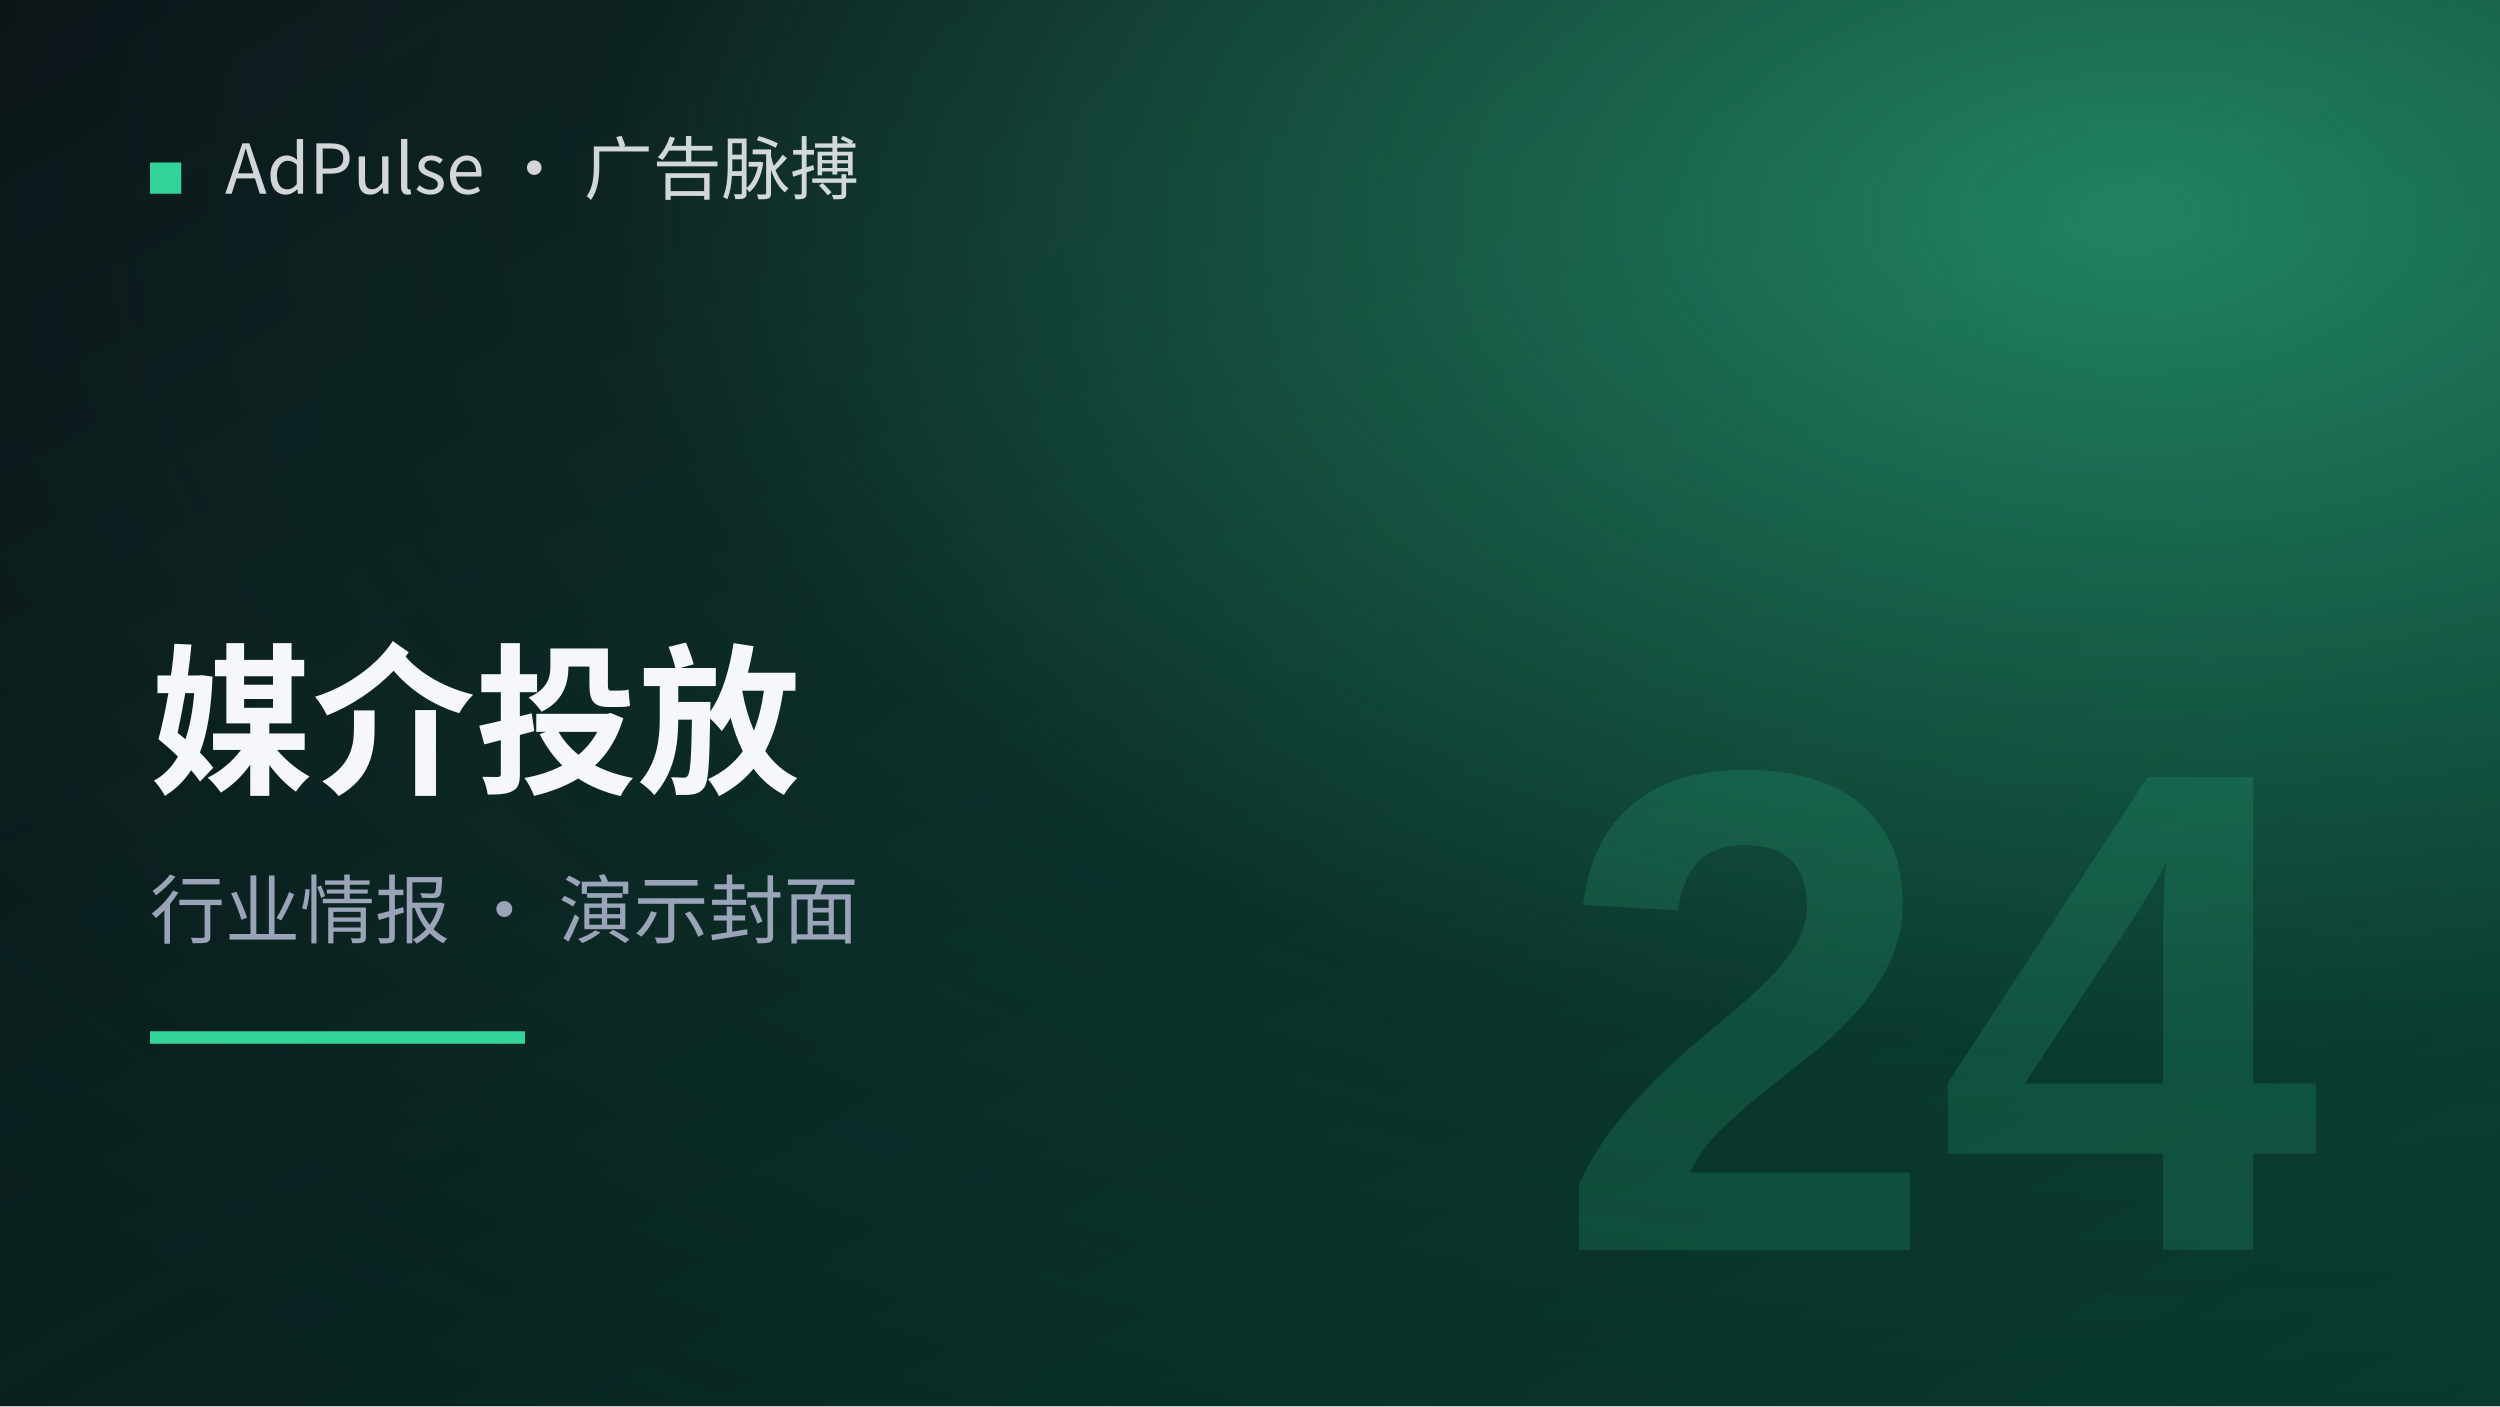
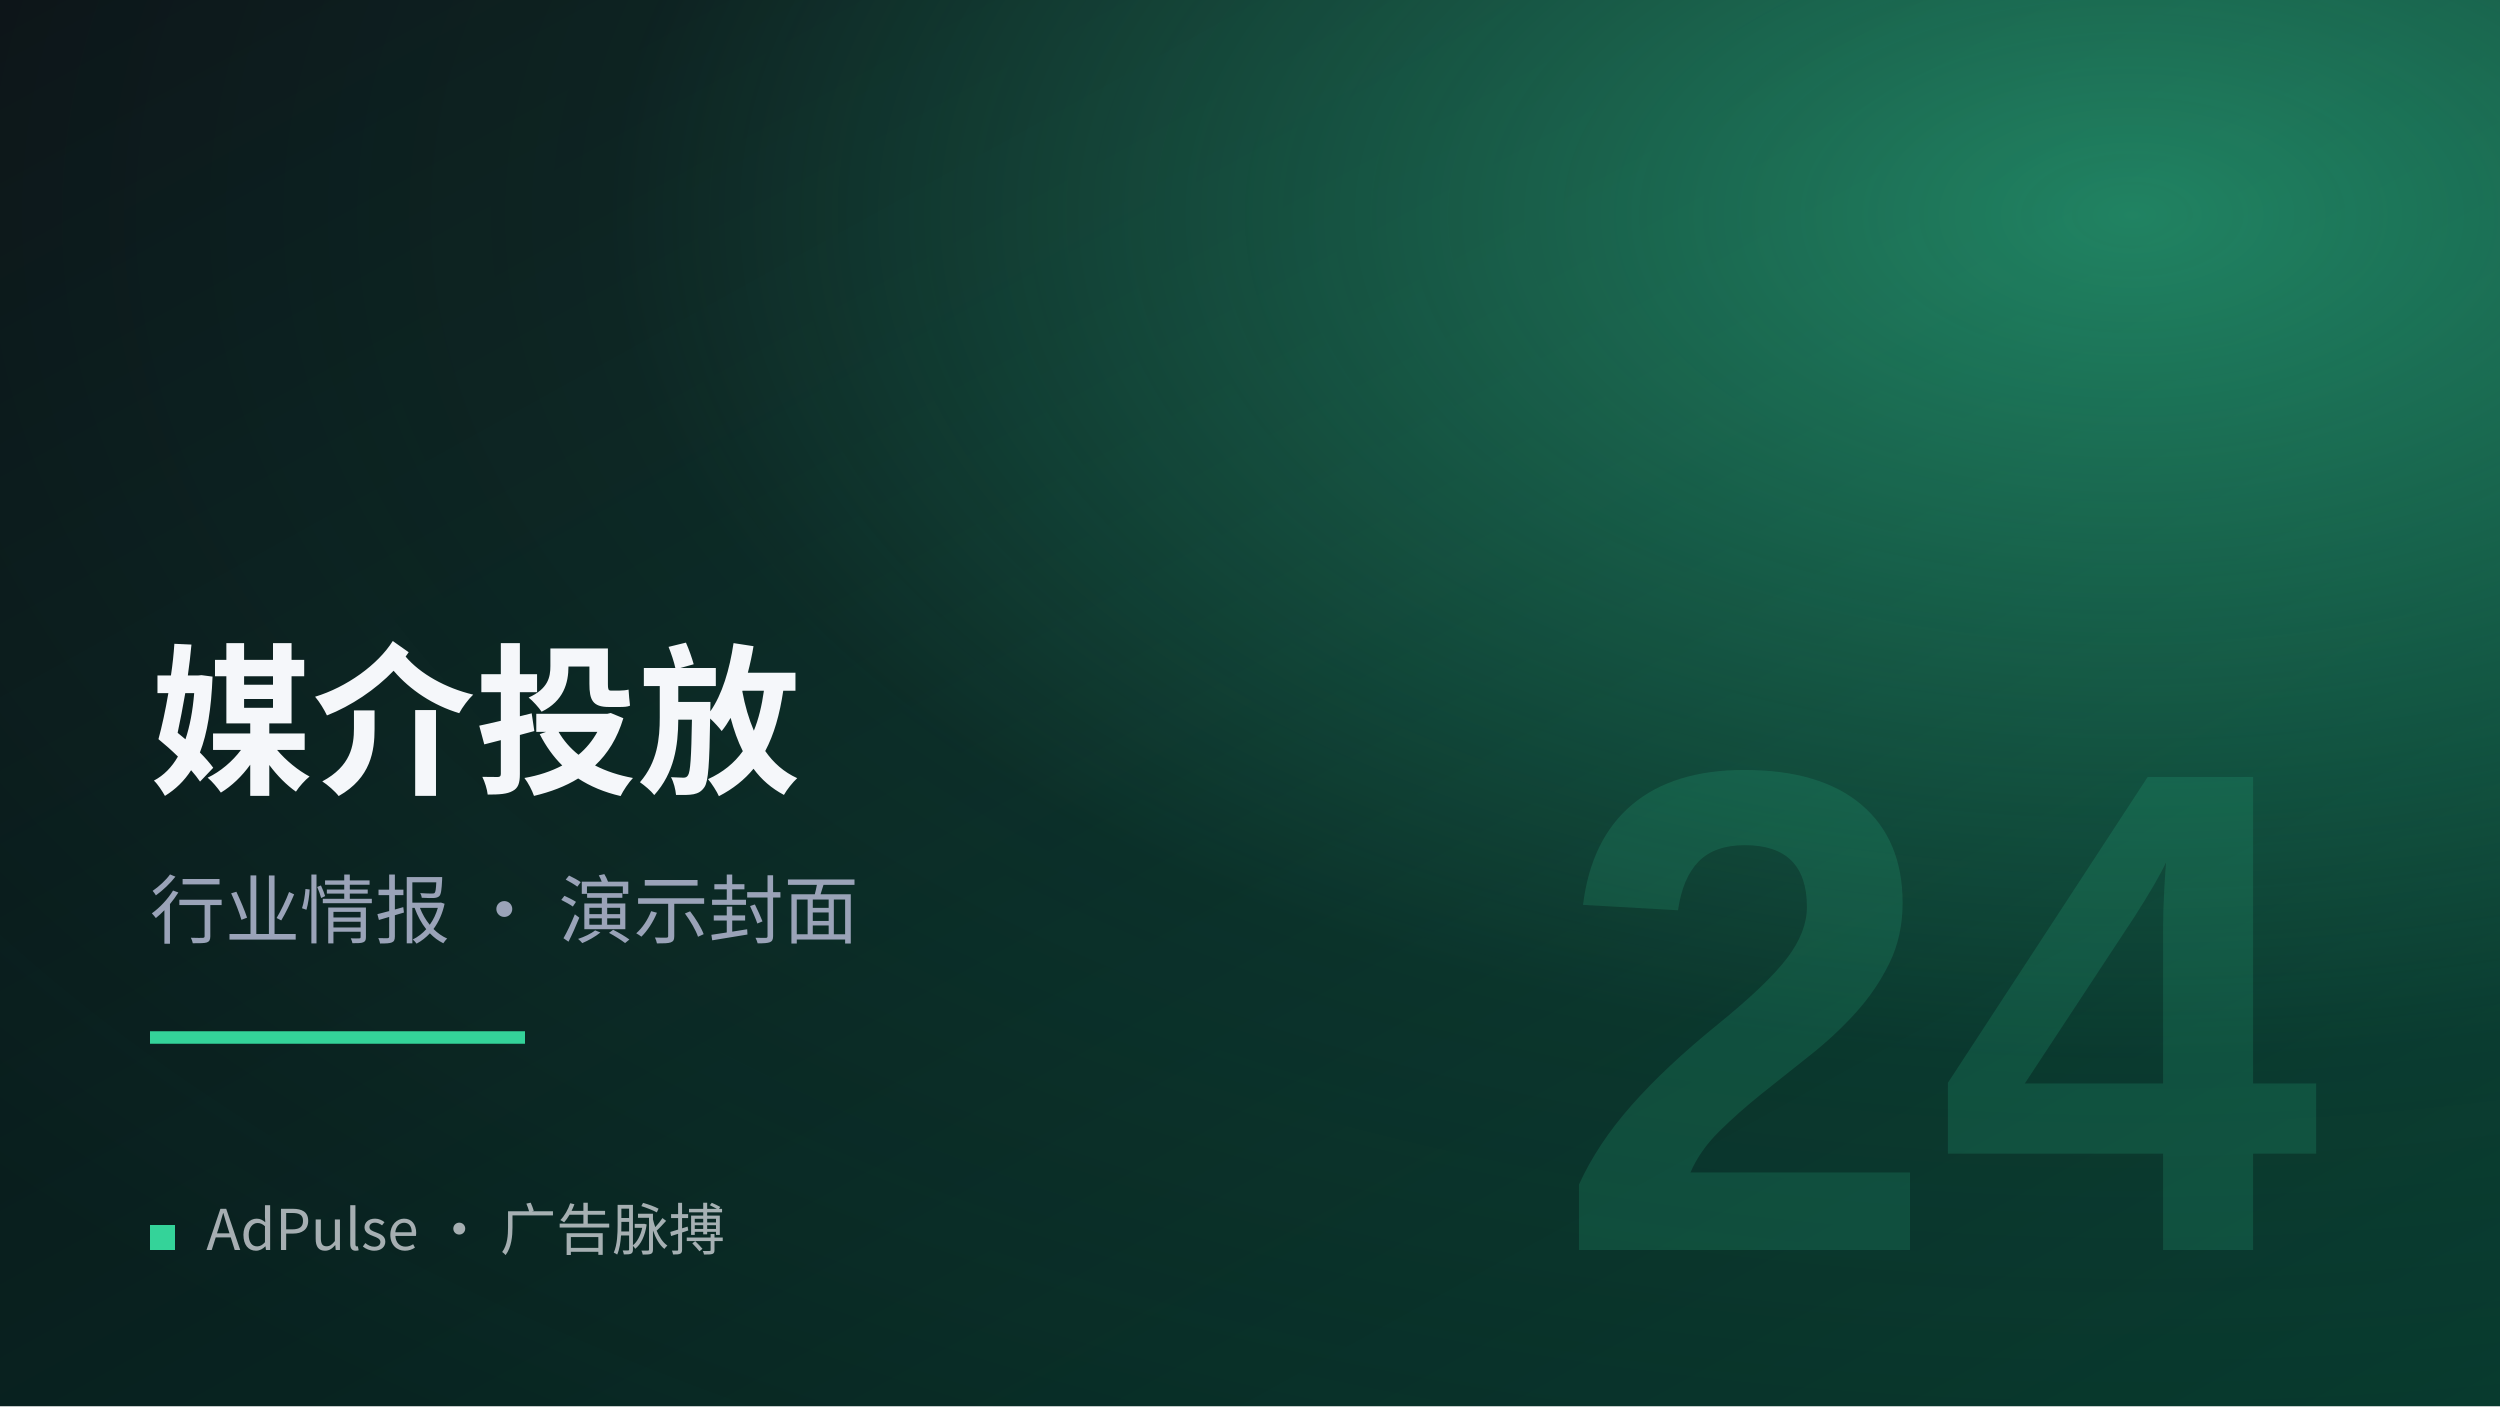
<svg xmlns="http://www.w3.org/2000/svg" width="800" height="450" viewBox="0 0 800 450">
  <defs>
    <linearGradient id="g" x1="0" y1="0" x2="1" y2="1">
      <stop offset="0" stop-color="#0B0E14" />
      <stop offset="1" stop-color="#06342A" />
    </linearGradient>
    <radialGradient id="r" cx="0.85" cy="0.15" r="1.1">
      <stop offset="0" stop-color="#34D399" stop-opacity="0.55" />
      <stop offset="0.55" stop-color="#34D399" stop-opacity="0.08" />
      <stop offset="1" stop-color="#34D399" stop-opacity="0" />
    </radialGradient>
  </defs>
  <rect width="800" height="450" fill="url(#g)" />
  <rect width="800" height="450" fill="url(#r)" />
  <text x="620" y="400" font-family="Arial, sans-serif" font-size="220" font-weight="800" fill="#34D399" opacity="0.16" text-anchor="middle">24</text>
-   <rect x="48" y="52" width="10" height="10" fill="#34D399" />
-   <text x="72" y="62" font-family="'Noto Sans CJK SC','PingFang SC','Microsoft YaHei',sans-serif" font-size="22" fill="#E8EAF0" opacity="0.9">AdPulse · 广告脉搏</text>
  <text x="48" y="250" font-family="'Noto Sans CJK SC','PingFang SC','Microsoft YaHei',sans-serif" font-size="52" font-weight="700" fill="#F5F7FA">媒介投放</text>
  <text x="48" y="300" font-family="'Noto Sans CJK SC','PingFang SC','Microsoft YaHei',sans-serif" font-size="24" fill="#9AA3B8">行业情报 · 演示封面</text>
  <rect x="48" y="330" width="120" height="4" fill="#34D399" />
+   <rect x="48" y="392" width="8" height="8" fill="#34D399" />
+   <text x="66" y="400" font-family="'Noto Sans CJK SC','PingFang SC','Microsoft YaHei',sans-serif" font-size="18" fill="#E8EAF0" opacity="0.7">AdPulse · 广告脉搏</text>
</svg>
